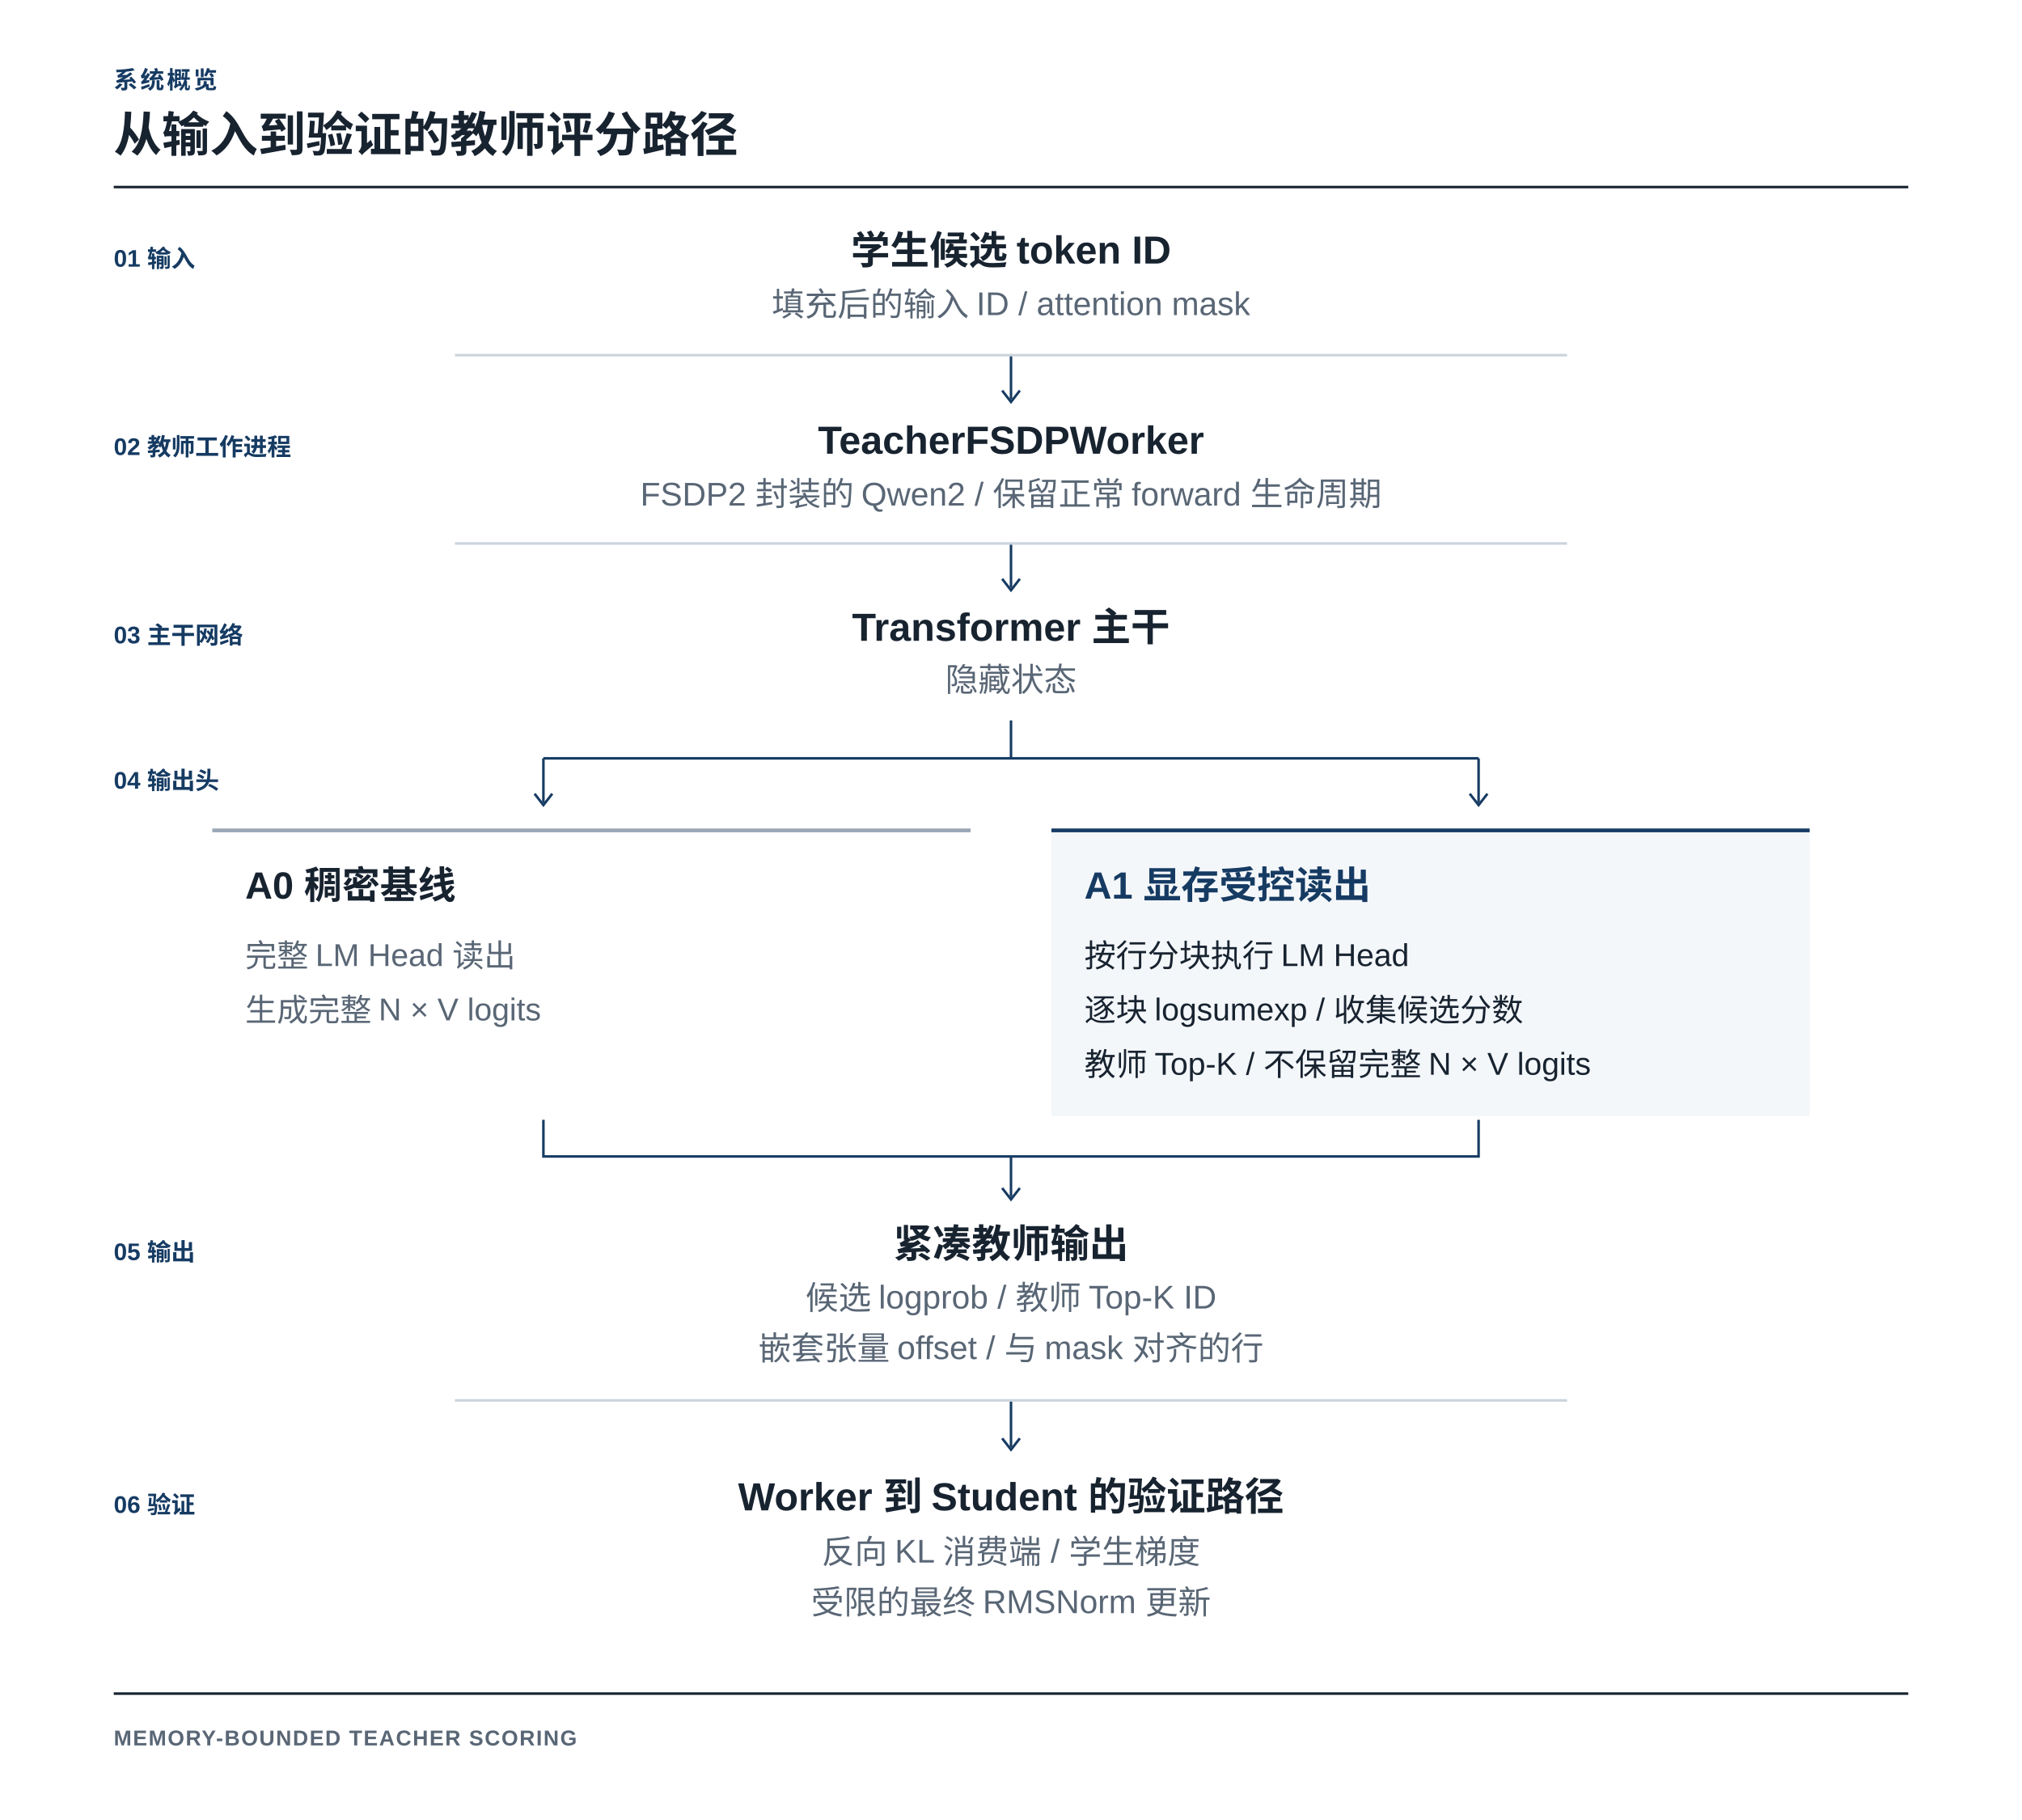
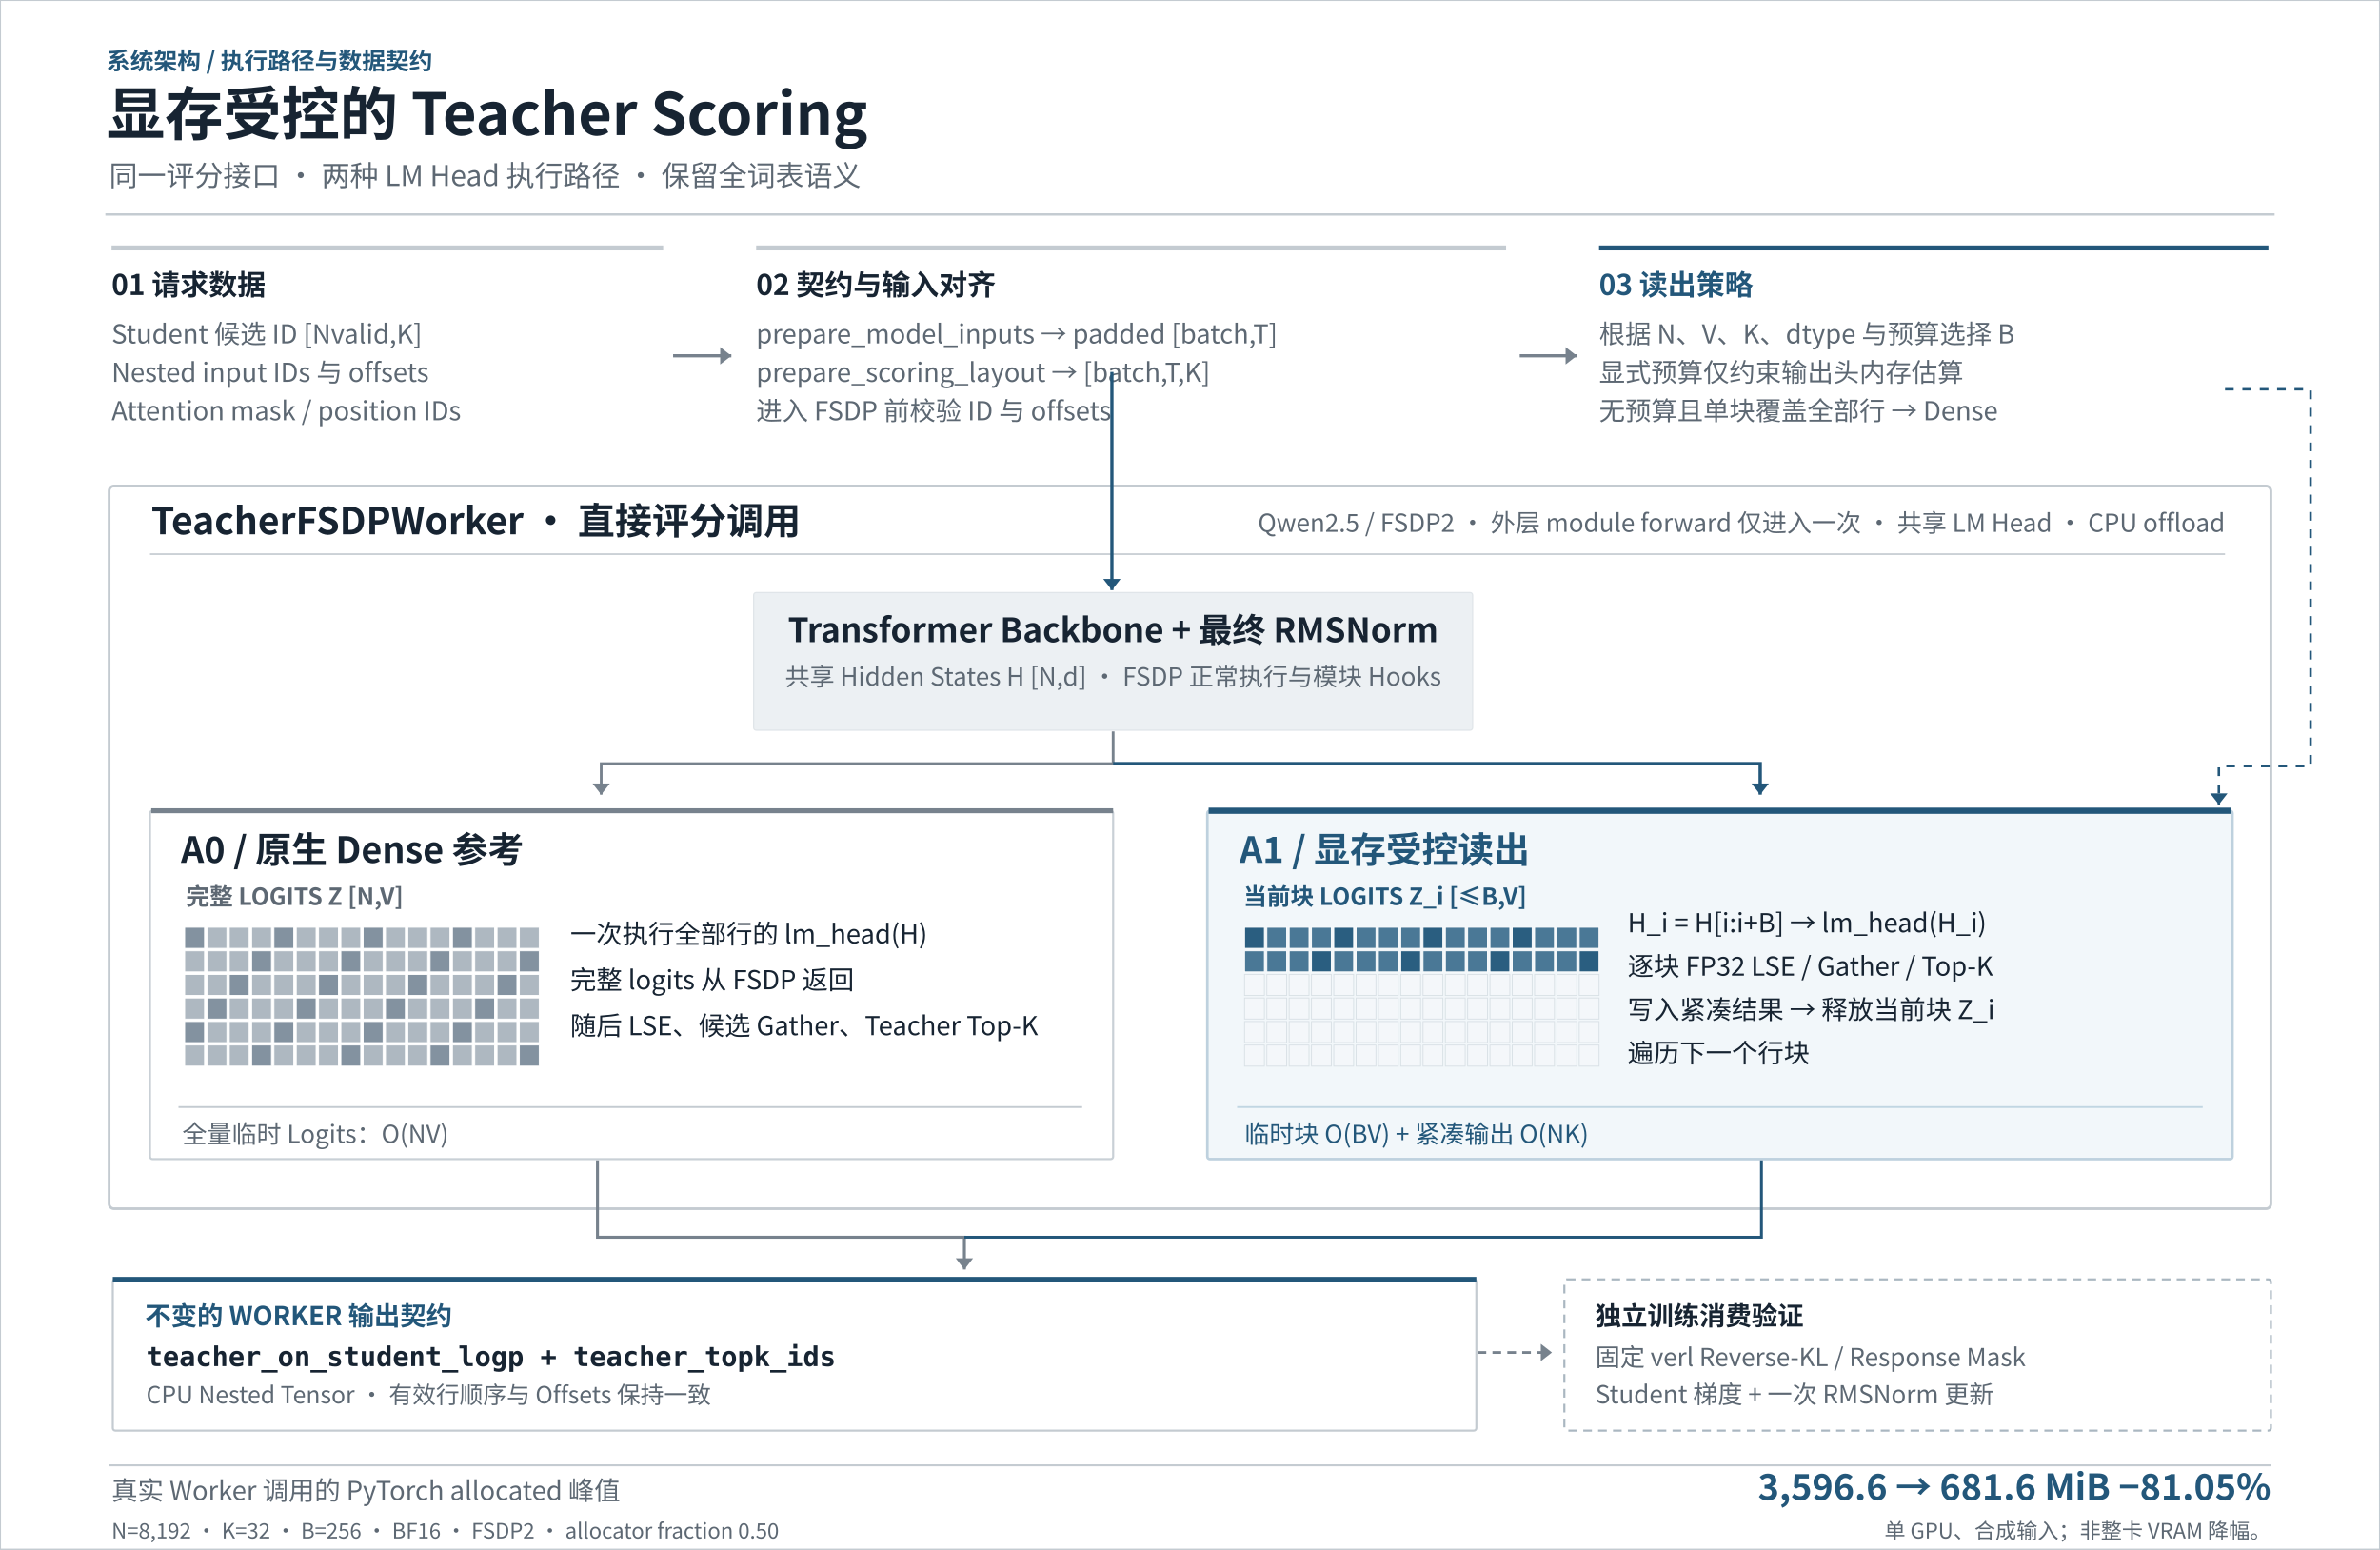
- <svg xmlns="http://www.w3.org/2000/svg" width="1600" height="1440" viewBox="0 0 1600 1440" role="img" aria-label="从输入到验证的教师评分路径">
-   <rect width="1600" height="1440" fill="#ffffff" />
-   <g font-family="Arial, Microsoft YaHei, Noto Sans CJK SC, sans-serif">
-     <text x="90" y="70" font-size="19" fill="#163b63" font-weight="700" text-anchor="start" letter-spacing="2">系统概览</text>
-     <text x="90" y="120" font-size="38" fill="#182330" font-weight="700" text-anchor="start" letter-spacing="0">从输入到验证的教师评分路径</text>
-     <line x1="90" y1="148" x2="1510" y2="148" stroke="#182330" stroke-width="2" />
-     <text x="90" y="211" font-size="19" fill="#163b63" font-weight="700" text-anchor="start" letter-spacing="0">01  输入</text>
-     <text x="800" y="209" font-size="31" fill="#182330" font-weight="700" text-anchor="middle" letter-spacing="0">学生候选 token ID</text>
-     <text x="800" y="250" font-size="26" fill="#596675" font-weight="400" text-anchor="middle" letter-spacing="0">填充后的输入 ID  /  attention mask</text>
-     <line x1="360" y1="281" x2="1240" y2="281" stroke="#cbd3dc" stroke-width="2" />
-     <line x1="800" y1="282" x2="800" y2="316" stroke="#163b63" stroke-width="2" />
-     <path d="M793 309 L800 318 L807 309" fill="none" stroke="#163b63" stroke-width="2" />
-     <text x="90" y="360" font-size="19" fill="#163b63" font-weight="700" text-anchor="start" letter-spacing="0">02  教师工作进程</text>
-     <text x="800" y="359" font-size="31" fill="#182330" font-weight="700" text-anchor="middle" letter-spacing="0">TeacherFSDPWorker</text>
-     <text x="800" y="400" font-size="26" fill="#596675" font-weight="400" text-anchor="middle" letter-spacing="0">FSDP2 封装的 Qwen2  /  保留正常 forward 生命周期</text>
-     <line x1="360" y1="430" x2="1240" y2="430" stroke="#cbd3dc" stroke-width="2" />
-     <line x1="800" y1="431" x2="800" y2="465" stroke="#163b63" stroke-width="2" />
-     <path d="M793 458 L800 467 L807 458" fill="none" stroke="#163b63" stroke-width="2" />
-     <text x="90" y="509" font-size="19" fill="#163b63" font-weight="700" text-anchor="start" letter-spacing="0">03  主干网络</text>
-     <text x="800" y="507" font-size="31" fill="#182330" font-weight="700" text-anchor="middle" letter-spacing="0">Transformer 主干</text>
-     <text x="800" y="547" font-size="26" fill="#596675" font-weight="400" text-anchor="middle" letter-spacing="0">隐藏状态</text>
-     <path d="M800 570 V600 M430 600 H1170 M430 600 V635 M1170 600 V635" fill="none" stroke="#163b63" stroke-width="2" />
-     <path d="M423 628 L430 637 L437 628 M1163 628 L1170 637 L1177 628" fill="none" stroke="#163b63" stroke-width="2" />
-     <text x="90" y="624" font-size="19" fill="#163b63" font-weight="700" text-anchor="start" letter-spacing="0">04  输出头</text>
-     <rect x="832" y="657" width="600" height="226" fill="#f4f7fa" />
-     <line x1="168" y1="657" x2="768" y2="657" stroke="#9aa7b5" stroke-width="3" />
-     <line x1="832" y1="657" x2="1432" y2="657" stroke="#163b63" stroke-width="3" />
-     <text x="194" y="711" font-size="30" fill="#182330" font-weight="700" text-anchor="start" letter-spacing="0">A0  稠密基线</text>
-     <text x="194" y="765" font-size="25" fill="#596675" font-weight="400" text-anchor="start" letter-spacing="0">完整 LM Head 读出</text>
-     <text x="194" y="808" font-size="25" fill="#596675" font-weight="400" text-anchor="start" letter-spacing="0">生成完整 N × V logits</text>
-     <text x="858" y="711" font-size="30" fill="#163b63" font-weight="700" text-anchor="start" letter-spacing="0">A1  显存受控读出</text>
-     <text x="858" y="765" font-size="25" fill="#182330" font-weight="400" text-anchor="start" letter-spacing="0">按行分块执行 LM Head</text>
-     <text x="858" y="808" font-size="25" fill="#182330" font-weight="400" text-anchor="start" letter-spacing="0">逐块 logsumexp  /  收集候选分数</text>
-     <text x="858" y="851" font-size="25" fill="#182330" font-weight="400" text-anchor="start" letter-spacing="0">教师 Top-K  /  不保留完整 N × V logits</text>
-     <path d="M430 886 V915 H800 M1170 886 V915 H800 M800 915 V947" fill="none" stroke="#163b63" stroke-width="2" />
-     <path d="M793 940 L800 949 L807 940" fill="none" stroke="#163b63" stroke-width="2" />
-     <text x="90" y="997" font-size="19" fill="#163b63" font-weight="700" text-anchor="start" letter-spacing="0">05  输出</text>
-     <text x="800" y="995" font-size="31" fill="#182330" font-weight="700" text-anchor="middle" letter-spacing="0">紧凑教师输出</text>
-     <text x="800" y="1036" font-size="26" fill="#596675" font-weight="400" text-anchor="middle" letter-spacing="0">候选 logprob  /  教师 Top-K ID</text>
-     <text x="800" y="1076" font-size="26" fill="#596675" font-weight="400" text-anchor="middle" letter-spacing="0">嵌套张量 offset  /  与 mask 对齐的行</text>
-     <line x1="360" y1="1108" x2="1240" y2="1108" stroke="#cbd3dc" stroke-width="2" />
-     <line x1="800" y1="1109" x2="800" y2="1145" stroke="#163b63" stroke-width="2" />
-     <path d="M793 1138 L800 1147 L807 1138" fill="none" stroke="#163b63" stroke-width="2" />
-     <text x="90" y="1197" font-size="19" fill="#163b63" font-weight="700" text-anchor="start" letter-spacing="0">06  验证</text>
-     <text x="800" y="1195" font-size="31" fill="#182330" font-weight="700" text-anchor="middle" letter-spacing="0">Worker 到 Student 的验证路径</text>
-     <text x="800" y="1237" font-size="26" fill="#596675" font-weight="400" text-anchor="middle" letter-spacing="0">反向 KL 消费端  /  学生梯度</text>
-     <text x="800" y="1277" font-size="26" fill="#596675" font-weight="400" text-anchor="middle" letter-spacing="0">受限的最终 RMSNorm 更新</text>
-     <line x1="90" y1="1340" x2="1510" y2="1340" stroke="#182330" stroke-width="2" />
-     <text x="90" y="1381" font-size="17" fill="#596675" font-weight="700" text-anchor="start" letter-spacing="1">MEMORY-BOUNDED TEACHER SCORING</text>
-   </g>
+ <svg xmlns="http://www.w3.org/2000/svg" width="1920" height="1250" viewBox="0 0 1920 1250" role="img" aria-label="显存受控的 Teacher Scoring">
+   <rect x="0" y="0" width="1920" height="1250" fill="#ffffff" stroke="#c4cbd1" stroke-width="1.6" rx="0" />
+   <text x="86" y="56" fill="#23577a" font-family="Noto Sans CJK SC, Noto Sans, Arial, sans-serif" font-size="19" font-weight="600" text-anchor="start">系统架构 / 执行路径与数据契约</text>
+   <text x="86" y="109" fill="#172432" font-family="Noto Sans CJK SC, Noto Sans, Arial, sans-serif" font-size="47" font-weight="600" text-anchor="start">显存受控的 Teacher Scoring</text>
+   <text x="88" y="150" fill="#5d6873" font-family="Noto Sans CJK SC, Noto Sans, Arial, sans-serif" font-size="23" font-weight="400" text-anchor="start">同一评分接口 · 两种 LM Head 执行路径 · 保留全词表语义</text>
+   <line x1="85" y1="173" x2="1835" y2="173" stroke="#c4cbd1" stroke-width="1.9" />
+   <line x1="90" y1="200" x2="535" y2="200" stroke="#c4cbd1" stroke-width="4" />
+   <text x="90" y="238" fill="#172432" font-family="Noto Sans CJK SC, Noto Sans, Arial, sans-serif" font-size="23" font-weight="600" text-anchor="start">01  请求数据</text>
+   <text x="90" y="277" fill="#5d6873" font-family="Noto Sans CJK SC, Noto Sans, Arial, sans-serif" font-size="21" font-weight="400" text-anchor="start">Student 候选 ID [Nvalid,K]</text>
+   <text x="90" y="308" fill="#5d6873" font-family="Noto Sans CJK SC, Noto Sans, Arial, sans-serif" font-size="21" font-weight="400" text-anchor="start">Nested input IDs 与 offsets</text>
+   <text x="90" y="339" fill="#5d6873" font-family="Noto Sans CJK SC, Noto Sans, Arial, sans-serif" font-size="21" font-weight="400" text-anchor="start">Attention mask / position IDs</text>
+   <line x1="610" y1="200" x2="1215" y2="200" stroke="#c4cbd1" stroke-width="4" />
+   <text x="610" y="238" fill="#172432" font-family="Noto Sans CJK SC, Noto Sans, Arial, sans-serif" font-size="23" font-weight="600" text-anchor="start">02  契约与输入对齐</text>
+   <text x="610" y="277" fill="#5d6873" font-family="Noto Sans CJK SC, Noto Sans, Arial, sans-serif" font-size="21" font-weight="400" text-anchor="start">prepare_model_inputs → padded [batch,T]</text>
+   <text x="610" y="308" fill="#5d6873" font-family="Noto Sans CJK SC, Noto Sans, Arial, sans-serif" font-size="21" font-weight="400" text-anchor="start">prepare_scoring_layout → [batch,T,K]</text>
+   <text x="610" y="339" fill="#5d6873" font-family="Noto Sans CJK SC, Noto Sans, Arial, sans-serif" font-size="21" font-weight="400" text-anchor="start">进入 FSDP 前校验 ID 与 offsets</text>
+   <line x1="1290" y1="200" x2="1830" y2="200" stroke="#23577a" stroke-width="4" />
+   <text x="1290" y="238" fill="#23577a" font-family="Noto Sans CJK SC, Noto Sans, Arial, sans-serif" font-size="23" font-weight="600" text-anchor="start">03  读出策略</text>
+   <text x="1290" y="277" fill="#5d6873" font-family="Noto Sans CJK SC, Noto Sans, Arial, sans-serif" font-size="21" font-weight="400" text-anchor="start">根据 N、V、K、dtype 与预算选择 B</text>
+   <text x="1290" y="308" fill="#5d6873" font-family="Noto Sans CJK SC, Noto Sans, Arial, sans-serif" font-size="21" font-weight="400" text-anchor="start">显式预算仅约束输出头内存估算</text>
+   <text x="1290" y="339" fill="#5d6873" font-family="Noto Sans CJK SC, Noto Sans, Arial, sans-serif" font-size="21" font-weight="400" text-anchor="start">无预算且单块覆盖全部行 → Dense</text>
+   <polyline points="543,287 590,287" fill="none" stroke="#77828d" stroke-width="2.6" />
+   <polygon points="590,287 581,280 581,294" fill="#77828d" />
+   <polyline points="1226,287 1272,287" fill="none" stroke="#77828d" stroke-width="2.6" />
+   <polygon points="1272,287 1263,280 1263,294" fill="#77828d" />
+   <rect x="88" y="392" width="1744" height="583" fill="#ffffff" stroke="#c4cbd1" stroke-width="2.2" rx="4" />
+   <text x="122" y="431" fill="#172432" font-family="Noto Sans CJK SC, Noto Sans, Arial, sans-serif" font-size="30" font-weight="600" text-anchor="start">TeacherFSDPWorker · 直接评分调用</text>
+   <text x="1795" y="429" fill="#5d6873" font-family="Noto Sans CJK SC, Noto Sans, Arial, sans-serif" font-size="20" font-weight="400" text-anchor="end">Qwen2.5 / FSDP2 · 外层 module forward 仅进入一次 · 共享 LM Head · CPU offload</text>
+   <line x1="121" y1="447" x2="1795" y2="447" stroke="#c4cbd1" stroke-width="1.3" />
+   <polyline points="897,300 897,476" fill="none" stroke="#23577a" stroke-width="2.6" />
+   <polygon points="897,476 890,467 904,467" fill="#23577a" />
+   <rect x="608" y="478" width="580" height="111" fill="#ecf0f3" stroke="#e0e5e9" stroke-width="1" rx="2" />
+   <text x="898" y="518" fill="#172432" font-family="Noto Sans CJK SC, Noto Sans, Arial, sans-serif" font-size="27" font-weight="600" text-anchor="middle">Transformer Backbone + 最终 RMSNorm</text>
+   <text x="898" y="553" fill="#5d6873" font-family="Noto Sans CJK SC, Noto Sans, Arial, sans-serif" font-size="20" font-weight="400" text-anchor="middle">共享 Hidden States H [N,d] · FSDP 正常执行与模块 Hooks</text>
+   <polyline points="898,590 898,616 485,616 485,641" fill="none" stroke="#77828d" stroke-width="2.2" />
+   <polygon points="485,641 478,632 492,632" fill="#77828d" />
+   <polyline points="898,616 1420,616 1420,641" fill="none" stroke="#23577a" stroke-width="2.7" />
+   <polygon points="1420,641 1413,632 1427,632" fill="#23577a" />
+   <polyline points="1795,314 1864,314 1864,618 1790,618 1790,649" fill="none" stroke="#23577a" stroke-width="2" stroke-dasharray="7 7" />
+   <polygon points="1790,649 1783,640 1797,640" fill="#23577a" />
+   <rect x="121" y="654" width="777" height="281" fill="#ffffff" stroke="#c9d0d6" stroke-width="1.7" rx="2" />
+   <rect x="974" y="654" width="827" height="281" fill="#f2f7fa" stroke="#bed1de" stroke-width="2.1" rx="2" />
+   <line x1="122" y1="654" x2="898" y2="654" stroke="#77828d" stroke-width="4" />
+   <line x1="975" y1="654" x2="1800" y2="654" stroke="#23577a" stroke-width="5" />
+   <text x="146" y="696" fill="#172432" font-family="Noto Sans CJK SC, Noto Sans, Arial, sans-serif" font-size="29" font-weight="600" text-anchor="start">A0 / 原生 Dense 参考</text>
+   <text x="1000" y="696" fill="#23577a" font-family="Noto Sans CJK SC, Noto Sans, Arial, sans-serif" font-size="29" font-weight="600" text-anchor="start">A1 / 显存受控读出</text>
+   <text x="150" y="730" fill="#5d6873" font-family="Noto Sans CJK SC, Noto Sans, Arial, sans-serif" font-size="19" font-weight="600" text-anchor="start">完整 LOGITS Z [N,V]</text>
+   <text x="1003" y="730" fill="#23577a" font-family="Noto Sans CJK SC, Noto Sans, Arial, sans-serif" font-size="19" font-weight="600" text-anchor="start">当前块 LOGITS Z_i [≤B,V]</text>
+   <rect x="149" y="748" width="16" height="17" fill="#8392a0" stroke="#ffffff" stroke-width="0.7" rx="0" />
+   <rect x="167" y="748" width="16" height="17" fill="#aeb8c1" stroke="#ffffff" stroke-width="0.7" rx="0" />
+   <rect x="185" y="748" width="16" height="17" fill="#aeb8c1" stroke="#ffffff" stroke-width="0.7" rx="0" />
+   <rect x="203" y="748" width="16" height="17" fill="#aeb8c1" stroke="#ffffff" stroke-width="0.7" rx="0" />
+   <rect x="221" y="748" width="16" height="17" fill="#8392a0" stroke="#ffffff" stroke-width="0.7" rx="0" />
+   <rect x="239" y="748" width="16" height="17" fill="#aeb8c1" stroke="#ffffff" stroke-width="0.7" rx="0" />
+   <rect x="257" y="748" width="16" height="17" fill="#aeb8c1" stroke="#ffffff" stroke-width="0.7" rx="0" />
+   <rect x="275" y="748" width="16" height="17" fill="#aeb8c1" stroke="#ffffff" stroke-width="0.7" rx="0" />
+   <rect x="293" y="748" width="16" height="17" fill="#8392a0" stroke="#ffffff" stroke-width="0.7" rx="0" />
+   <rect x="311" y="748" width="16" height="17" fill="#aeb8c1" stroke="#ffffff" stroke-width="0.7" rx="0" />
+   <rect x="329" y="748" width="16" height="17" fill="#aeb8c1" stroke="#ffffff" stroke-width="0.7" rx="0" />
+   <rect x="347" y="748" width="16" height="17" fill="#aeb8c1" stroke="#ffffff" stroke-width="0.7" rx="0" />
+   <rect x="365" y="748" width="16" height="17" fill="#8392a0" stroke="#ffffff" stroke-width="0.7" rx="0" />
+   <rect x="383" y="748" width="16" height="17" fill="#aeb8c1" stroke="#ffffff" stroke-width="0.7" rx="0" />
+   <rect x="401" y="748" width="16" height="17" fill="#aeb8c1" stroke="#ffffff" stroke-width="0.7" rx="0" />
+   <rect x="419" y="748" width="16" height="17" fill="#aeb8c1" stroke="#ffffff" stroke-width="0.7" rx="0" />
+   <rect x="149" y="767" width="16" height="17" fill="#aeb8c1" stroke="#ffffff" stroke-width="0.7" rx="0" />
+   <rect x="167" y="767" width="16" height="17" fill="#aeb8c1" stroke="#ffffff" stroke-width="0.7" rx="0" />
+   <rect x="185" y="767" width="16" height="17" fill="#aeb8c1" stroke="#ffffff" stroke-width="0.7" rx="0" />
+   <rect x="203" y="767" width="16" height="17" fill="#8392a0" stroke="#ffffff" stroke-width="0.7" rx="0" />
+   <rect x="221" y="767" width="16" height="17" fill="#aeb8c1" stroke="#ffffff" stroke-width="0.7" rx="0" />
+   <rect x="239" y="767" width="16" height="17" fill="#aeb8c1" stroke="#ffffff" stroke-width="0.7" rx="0" />
+   <rect x="257" y="767" width="16" height="17" fill="#aeb8c1" stroke="#ffffff" stroke-width="0.7" rx="0" />
+   <rect x="275" y="767" width="16" height="17" fill="#8392a0" stroke="#ffffff" stroke-width="0.7" rx="0" />
+   <rect x="293" y="767" width="16" height="17" fill="#aeb8c1" stroke="#ffffff" stroke-width="0.7" rx="0" />
+   <rect x="311" y="767" width="16" height="17" fill="#aeb8c1" stroke="#ffffff" stroke-width="0.7" rx="0" />
+   <rect x="329" y="767" width="16" height="17" fill="#aeb8c1" stroke="#ffffff" stroke-width="0.7" rx="0" />
+   <rect x="347" y="767" width="16" height="17" fill="#8392a0" stroke="#ffffff" stroke-width="0.7" rx="0" />
+   <rect x="365" y="767" width="16" height="17" fill="#aeb8c1" stroke="#ffffff" stroke-width="0.7" rx="0" />
+   <rect x="383" y="767" width="16" height="17" fill="#aeb8c1" stroke="#ffffff" stroke-width="0.7" rx="0" />
+   <rect x="401" y="767" width="16" height="17" fill="#aeb8c1" stroke="#ffffff" stroke-width="0.7" rx="0" />
+   <rect x="419" y="767" width="16" height="17" fill="#8392a0" stroke="#ffffff" stroke-width="0.7" rx="0" />
+   <rect x="149" y="786" width="16" height="17" fill="#aeb8c1" stroke="#ffffff" stroke-width="0.7" rx="0" />
+   <rect x="167" y="786" width="16" height="17" fill="#aeb8c1" stroke="#ffffff" stroke-width="0.7" rx="0" />
+   <rect x="185" y="786" width="16" height="17" fill="#8392a0" stroke="#ffffff" stroke-width="0.7" rx="0" />
+   <rect x="203" y="786" width="16" height="17" fill="#aeb8c1" stroke="#ffffff" stroke-width="0.7" rx="0" />
+   <rect x="221" y="786" width="16" height="17" fill="#aeb8c1" stroke="#ffffff" stroke-width="0.7" rx="0" />
+   <rect x="239" y="786" width="16" height="17" fill="#aeb8c1" stroke="#ffffff" stroke-width="0.7" rx="0" />
+   <rect x="257" y="786" width="16" height="17" fill="#8392a0" stroke="#ffffff" stroke-width="0.7" rx="0" />
+   <rect x="275" y="786" width="16" height="17" fill="#aeb8c1" stroke="#ffffff" stroke-width="0.7" rx="0" />
+   <rect x="293" y="786" width="16" height="17" fill="#aeb8c1" stroke="#ffffff" stroke-width="0.7" rx="0" />
+   <rect x="311" y="786" width="16" height="17" fill="#aeb8c1" stroke="#ffffff" stroke-width="0.7" rx="0" />
+   <rect x="329" y="786" width="16" height="17" fill="#8392a0" stroke="#ffffff" stroke-width="0.7" rx="0" />
+   <rect x="347" y="786" width="16" height="17" fill="#aeb8c1" stroke="#ffffff" stroke-width="0.7" rx="0" />
+   <rect x="365" y="786" width="16" height="17" fill="#aeb8c1" stroke="#ffffff" stroke-width="0.7" rx="0" />
+   <rect x="383" y="786" width="16" height="17" fill="#aeb8c1" stroke="#ffffff" stroke-width="0.7" rx="0" />
+   <rect x="401" y="786" width="16" height="17" fill="#8392a0" stroke="#ffffff" stroke-width="0.7" rx="0" />
+   <rect x="419" y="786" width="16" height="17" fill="#aeb8c1" stroke="#ffffff" stroke-width="0.7" rx="0" />
+   <rect x="149" y="805" width="16" height="17" fill="#aeb8c1" stroke="#ffffff" stroke-width="0.7" rx="0" />
+   <rect x="167" y="805" width="16" height="17" fill="#8392a0" stroke="#ffffff" stroke-width="0.7" rx="0" />
+   <rect x="185" y="805" width="16" height="17" fill="#aeb8c1" stroke="#ffffff" stroke-width="0.7" rx="0" />
+   <rect x="203" y="805" width="16" height="17" fill="#aeb8c1" stroke="#ffffff" stroke-width="0.7" rx="0" />
+   <rect x="221" y="805" width="16" height="17" fill="#aeb8c1" stroke="#ffffff" stroke-width="0.7" rx="0" />
+   <rect x="239" y="805" width="16" height="17" fill="#8392a0" stroke="#ffffff" stroke-width="0.7" rx="0" />
+   <rect x="257" y="805" width="16" height="17" fill="#aeb8c1" stroke="#ffffff" stroke-width="0.7" rx="0" />
+   <rect x="275" y="805" width="16" height="17" fill="#aeb8c1" stroke="#ffffff" stroke-width="0.7" rx="0" />
+   <rect x="293" y="805" width="16" height="17" fill="#aeb8c1" stroke="#ffffff" stroke-width="0.7" rx="0" />
+   <rect x="311" y="805" width="16" height="17" fill="#8392a0" stroke="#ffffff" stroke-width="0.7" rx="0" />
+   <rect x="329" y="805" width="16" height="17" fill="#aeb8c1" stroke="#ffffff" stroke-width="0.7" rx="0" />
+   <rect x="347" y="805" width="16" height="17" fill="#aeb8c1" stroke="#ffffff" stroke-width="0.7" rx="0" />
+   <rect x="365" y="805" width="16" height="17" fill="#aeb8c1" stroke="#ffffff" stroke-width="0.7" rx="0" />
+   <rect x="383" y="805" width="16" height="17" fill="#8392a0" stroke="#ffffff" stroke-width="0.7" rx="0" />
+   <rect x="401" y="805" width="16" height="17" fill="#aeb8c1" stroke="#ffffff" stroke-width="0.7" rx="0" />
+   <rect x="419" y="805" width="16" height="17" fill="#aeb8c1" stroke="#ffffff" stroke-width="0.7" rx="0" />
+   <rect x="149" y="824" width="16" height="17" fill="#8392a0" stroke="#ffffff" stroke-width="0.7" rx="0" />
+   <rect x="167" y="824" width="16" height="17" fill="#aeb8c1" stroke="#ffffff" stroke-width="0.7" rx="0" />
+   <rect x="185" y="824" width="16" height="17" fill="#aeb8c1" stroke="#ffffff" stroke-width="0.7" rx="0" />
+   <rect x="203" y="824" width="16" height="17" fill="#aeb8c1" stroke="#ffffff" stroke-width="0.7" rx="0" />
+   <rect x="221" y="824" width="16" height="17" fill="#8392a0" stroke="#ffffff" stroke-width="0.7" rx="0" />
+   <rect x="239" y="824" width="16" height="17" fill="#aeb8c1" stroke="#ffffff" stroke-width="0.7" rx="0" />
+   <rect x="257" y="824" width="16" height="17" fill="#aeb8c1" stroke="#ffffff" stroke-width="0.7" rx="0" />
+   <rect x="275" y="824" width="16" height="17" fill="#aeb8c1" stroke="#ffffff" stroke-width="0.7" rx="0" />
+   <rect x="293" y="824" width="16" height="17" fill="#8392a0" stroke="#ffffff" stroke-width="0.7" rx="0" />
+   <rect x="311" y="824" width="16" height="17" fill="#aeb8c1" stroke="#ffffff" stroke-width="0.7" rx="0" />
+   <rect x="329" y="824" width="16" height="17" fill="#aeb8c1" stroke="#ffffff" stroke-width="0.7" rx="0" />
+   <rect x="347" y="824" width="16" height="17" fill="#aeb8c1" stroke="#ffffff" stroke-width="0.7" rx="0" />
+   <rect x="365" y="824" width="16" height="17" fill="#8392a0" stroke="#ffffff" stroke-width="0.7" rx="0" />
+   <rect x="383" y="824" width="16" height="17" fill="#aeb8c1" stroke="#ffffff" stroke-width="0.7" rx="0" />
+   <rect x="401" y="824" width="16" height="17" fill="#aeb8c1" stroke="#ffffff" stroke-width="0.7" rx="0" />
+   <rect x="419" y="824" width="16" height="17" fill="#aeb8c1" stroke="#ffffff" stroke-width="0.7" rx="0" />
+   <rect x="149" y="843" width="16" height="17" fill="#aeb8c1" stroke="#ffffff" stroke-width="0.7" rx="0" />
+   <rect x="167" y="843" width="16" height="17" fill="#aeb8c1" stroke="#ffffff" stroke-width="0.7" rx="0" />
+   <rect x="185" y="843" width="16" height="17" fill="#aeb8c1" stroke="#ffffff" stroke-width="0.7" rx="0" />
+   <rect x="203" y="843" width="16" height="17" fill="#8392a0" stroke="#ffffff" stroke-width="0.7" rx="0" />
+   <rect x="221" y="843" width="16" height="17" fill="#aeb8c1" stroke="#ffffff" stroke-width="0.7" rx="0" />
+   <rect x="239" y="843" width="16" height="17" fill="#aeb8c1" stroke="#ffffff" stroke-width="0.7" rx="0" />
+   <rect x="257" y="843" width="16" height="17" fill="#aeb8c1" stroke="#ffffff" stroke-width="0.7" rx="0" />
+   <rect x="275" y="843" width="16" height="17" fill="#8392a0" stroke="#ffffff" stroke-width="0.7" rx="0" />
+   <rect x="293" y="843" width="16" height="17" fill="#aeb8c1" stroke="#ffffff" stroke-width="0.7" rx="0" />
+   <rect x="311" y="843" width="16" height="17" fill="#aeb8c1" stroke="#ffffff" stroke-width="0.7" rx="0" />
+   <rect x="329" y="843" width="16" height="17" fill="#aeb8c1" stroke="#ffffff" stroke-width="0.7" rx="0" />
+   <rect x="347" y="843" width="16" height="17" fill="#8392a0" stroke="#ffffff" stroke-width="0.7" rx="0" />
+   <rect x="365" y="843" width="16" height="17" fill="#aeb8c1" stroke="#ffffff" stroke-width="0.7" rx="0" />
+   <rect x="383" y="843" width="16" height="17" fill="#aeb8c1" stroke="#ffffff" stroke-width="0.7" rx="0" />
+   <rect x="401" y="843" width="16" height="17" fill="#aeb8c1" stroke="#ffffff" stroke-width="0.7" rx="0" />
+   <rect x="419" y="843" width="16" height="17" fill="#8392a0" stroke="#ffffff" stroke-width="0.7" rx="0" />
+   <rect x="1004" y="748" width="16" height="17" fill="#2a5e80" stroke="#ffffff" stroke-width="0.7" rx="0" />
+   <rect x="1022" y="748" width="16" height="17" fill="#4a7896" stroke="#ffffff" stroke-width="0.7" rx="0" />
+   <rect x="1040" y="748" width="16" height="17" fill="#4a7896" stroke="#ffffff" stroke-width="0.7" rx="0" />
+   <rect x="1058" y="748" width="16" height="17" fill="#4a7896" stroke="#ffffff" stroke-width="0.7" rx="0" />
+   <rect x="1076" y="748" width="16" height="17" fill="#2a5e80" stroke="#ffffff" stroke-width="0.7" rx="0" />
+   <rect x="1094" y="748" width="16" height="17" fill="#4a7896" stroke="#ffffff" stroke-width="0.7" rx="0" />
+   <rect x="1112" y="748" width="16" height="17" fill="#4a7896" stroke="#ffffff" stroke-width="0.7" rx="0" />
+   <rect x="1130" y="748" width="16" height="17" fill="#4a7896" stroke="#ffffff" stroke-width="0.7" rx="0" />
+   <rect x="1148" y="748" width="16" height="17" fill="#2a5e80" stroke="#ffffff" stroke-width="0.7" rx="0" />
+   <rect x="1166" y="748" width="16" height="17" fill="#4a7896" stroke="#ffffff" stroke-width="0.7" rx="0" />
+   <rect x="1184" y="748" width="16" height="17" fill="#4a7896" stroke="#ffffff" stroke-width="0.7" rx="0" />
+   <rect x="1202" y="748" width="16" height="17" fill="#4a7896" stroke="#ffffff" stroke-width="0.7" rx="0" />
+   <rect x="1220" y="748" width="16" height="17" fill="#2a5e80" stroke="#ffffff" stroke-width="0.7" rx="0" />
+   <rect x="1238" y="748" width="16" height="17" fill="#4a7896" stroke="#ffffff" stroke-width="0.7" rx="0" />
+   <rect x="1256" y="748" width="16" height="17" fill="#4a7896" stroke="#ffffff" stroke-width="0.7" rx="0" />
+   <rect x="1274" y="748" width="16" height="17" fill="#4a7896" stroke="#ffffff" stroke-width="0.7" rx="0" />
+   <rect x="1004" y="767" width="16" height="17" fill="#4a7896" stroke="#ffffff" stroke-width="0.7" rx="0" />
+   <rect x="1022" y="767" width="16" height="17" fill="#4a7896" stroke="#ffffff" stroke-width="0.7" rx="0" />
+   <rect x="1040" y="767" width="16" height="17" fill="#4a7896" stroke="#ffffff" stroke-width="0.7" rx="0" />
+   <rect x="1058" y="767" width="16" height="17" fill="#2a5e80" stroke="#ffffff" stroke-width="0.7" rx="0" />
+   <rect x="1076" y="767" width="16" height="17" fill="#4a7896" stroke="#ffffff" stroke-width="0.7" rx="0" />
+   <rect x="1094" y="767" width="16" height="17" fill="#4a7896" stroke="#ffffff" stroke-width="0.7" rx="0" />
+   <rect x="1112" y="767" width="16" height="17" fill="#4a7896" stroke="#ffffff" stroke-width="0.7" rx="0" />
+   <rect x="1130" y="767" width="16" height="17" fill="#2a5e80" stroke="#ffffff" stroke-width="0.7" rx="0" />
+   <rect x="1148" y="767" width="16" height="17" fill="#4a7896" stroke="#ffffff" stroke-width="0.7" rx="0" />
+   <rect x="1166" y="767" width="16" height="17" fill="#4a7896" stroke="#ffffff" stroke-width="0.7" rx="0" />
+   <rect x="1184" y="767" width="16" height="17" fill="#4a7896" stroke="#ffffff" stroke-width="0.7" rx="0" />
+   <rect x="1202" y="767" width="16" height="17" fill="#2a5e80" stroke="#ffffff" stroke-width="0.7" rx="0" />
+   <rect x="1220" y="767" width="16" height="17" fill="#4a7896" stroke="#ffffff" stroke-width="0.7" rx="0" />
+   <rect x="1238" y="767" width="16" height="17" fill="#4a7896" stroke="#ffffff" stroke-width="0.7" rx="0" />
+   <rect x="1256" y="767" width="16" height="17" fill="#4a7896" stroke="#ffffff" stroke-width="0.7" rx="0" />
+   <rect x="1274" y="767" width="16" height="17" fill="#2a5e80" stroke="#ffffff" stroke-width="0.7" rx="0" />
+   <rect x="1004" y="786" width="16" height="17" fill="#f4f7fa" stroke="#d8e0e5" stroke-width="0.7" rx="0" />
+   <rect x="1022" y="786" width="16" height="17" fill="#f4f7fa" stroke="#d8e0e5" stroke-width="0.7" rx="0" />
+   <rect x="1040" y="786" width="16" height="17" fill="#f4f7fa" stroke="#d8e0e5" stroke-width="0.7" rx="0" />
+   <rect x="1058" y="786" width="16" height="17" fill="#f4f7fa" stroke="#d8e0e5" stroke-width="0.7" rx="0" />
+   <rect x="1076" y="786" width="16" height="17" fill="#f4f7fa" stroke="#d8e0e5" stroke-width="0.7" rx="0" />
+   <rect x="1094" y="786" width="16" height="17" fill="#f4f7fa" stroke="#d8e0e5" stroke-width="0.7" rx="0" />
+   <rect x="1112" y="786" width="16" height="17" fill="#f4f7fa" stroke="#d8e0e5" stroke-width="0.7" rx="0" />
+   <rect x="1130" y="786" width="16" height="17" fill="#f4f7fa" stroke="#d8e0e5" stroke-width="0.7" rx="0" />
+   <rect x="1148" y="786" width="16" height="17" fill="#f4f7fa" stroke="#d8e0e5" stroke-width="0.7" rx="0" />
+   <rect x="1166" y="786" width="16" height="17" fill="#f4f7fa" stroke="#d8e0e5" stroke-width="0.7" rx="0" />
+   <rect x="1184" y="786" width="16" height="17" fill="#f4f7fa" stroke="#d8e0e5" stroke-width="0.7" rx="0" />
+   <rect x="1202" y="786" width="16" height="17" fill="#f4f7fa" stroke="#d8e0e5" stroke-width="0.7" rx="0" />
+   <rect x="1220" y="786" width="16" height="17" fill="#f4f7fa" stroke="#d8e0e5" stroke-width="0.7" rx="0" />
+   <rect x="1238" y="786" width="16" height="17" fill="#f4f7fa" stroke="#d8e0e5" stroke-width="0.7" rx="0" />
+   <rect x="1256" y="786" width="16" height="17" fill="#f4f7fa" stroke="#d8e0e5" stroke-width="0.7" rx="0" />
+   <rect x="1274" y="786" width="16" height="17" fill="#f4f7fa" stroke="#d8e0e5" stroke-width="0.7" rx="0" />
+   <rect x="1004" y="805" width="16" height="17" fill="#f4f7fa" stroke="#d8e0e5" stroke-width="0.7" rx="0" />
+   <rect x="1022" y="805" width="16" height="17" fill="#f4f7fa" stroke="#d8e0e5" stroke-width="0.7" rx="0" />
+   <rect x="1040" y="805" width="16" height="17" fill="#f4f7fa" stroke="#d8e0e5" stroke-width="0.7" rx="0" />
+   <rect x="1058" y="805" width="16" height="17" fill="#f4f7fa" stroke="#d8e0e5" stroke-width="0.7" rx="0" />
+   <rect x="1076" y="805" width="16" height="17" fill="#f4f7fa" stroke="#d8e0e5" stroke-width="0.7" rx="0" />
+   <rect x="1094" y="805" width="16" height="17" fill="#f4f7fa" stroke="#d8e0e5" stroke-width="0.7" rx="0" />
+   <rect x="1112" y="805" width="16" height="17" fill="#f4f7fa" stroke="#d8e0e5" stroke-width="0.7" rx="0" />
+   <rect x="1130" y="805" width="16" height="17" fill="#f4f7fa" stroke="#d8e0e5" stroke-width="0.7" rx="0" />
+   <rect x="1148" y="805" width="16" height="17" fill="#f4f7fa" stroke="#d8e0e5" stroke-width="0.7" rx="0" />
+   <rect x="1166" y="805" width="16" height="17" fill="#f4f7fa" stroke="#d8e0e5" stroke-width="0.7" rx="0" />
+   <rect x="1184" y="805" width="16" height="17" fill="#f4f7fa" stroke="#d8e0e5" stroke-width="0.7" rx="0" />
+   <rect x="1202" y="805" width="16" height="17" fill="#f4f7fa" stroke="#d8e0e5" stroke-width="0.7" rx="0" />
+   <rect x="1220" y="805" width="16" height="17" fill="#f4f7fa" stroke="#d8e0e5" stroke-width="0.7" rx="0" />
+   <rect x="1238" y="805" width="16" height="17" fill="#f4f7fa" stroke="#d8e0e5" stroke-width="0.7" rx="0" />
+   <rect x="1256" y="805" width="16" height="17" fill="#f4f7fa" stroke="#d8e0e5" stroke-width="0.7" rx="0" />
+   <rect x="1274" y="805" width="16" height="17" fill="#f4f7fa" stroke="#d8e0e5" stroke-width="0.7" rx="0" />
+   <rect x="1004" y="824" width="16" height="17" fill="#f4f7fa" stroke="#d8e0e5" stroke-width="0.7" rx="0" />
+   <rect x="1022" y="824" width="16" height="17" fill="#f4f7fa" stroke="#d8e0e5" stroke-width="0.7" rx="0" />
+   <rect x="1040" y="824" width="16" height="17" fill="#f4f7fa" stroke="#d8e0e5" stroke-width="0.7" rx="0" />
+   <rect x="1058" y="824" width="16" height="17" fill="#f4f7fa" stroke="#d8e0e5" stroke-width="0.7" rx="0" />
+   <rect x="1076" y="824" width="16" height="17" fill="#f4f7fa" stroke="#d8e0e5" stroke-width="0.7" rx="0" />
+   <rect x="1094" y="824" width="16" height="17" fill="#f4f7fa" stroke="#d8e0e5" stroke-width="0.7" rx="0" />
+   <rect x="1112" y="824" width="16" height="17" fill="#f4f7fa" stroke="#d8e0e5" stroke-width="0.7" rx="0" />
+   <rect x="1130" y="824" width="16" height="17" fill="#f4f7fa" stroke="#d8e0e5" stroke-width="0.7" rx="0" />
+   <rect x="1148" y="824" width="16" height="17" fill="#f4f7fa" stroke="#d8e0e5" stroke-width="0.7" rx="0" />
+   <rect x="1166" y="824" width="16" height="17" fill="#f4f7fa" stroke="#d8e0e5" stroke-width="0.7" rx="0" />
+   <rect x="1184" y="824" width="16" height="17" fill="#f4f7fa" stroke="#d8e0e5" stroke-width="0.7" rx="0" />
+   <rect x="1202" y="824" width="16" height="17" fill="#f4f7fa" stroke="#d8e0e5" stroke-width="0.7" rx="0" />
+   <rect x="1220" y="824" width="16" height="17" fill="#f4f7fa" stroke="#d8e0e5" stroke-width="0.7" rx="0" />
+   <rect x="1238" y="824" width="16" height="17" fill="#f4f7fa" stroke="#d8e0e5" stroke-width="0.7" rx="0" />
+   <rect x="1256" y="824" width="16" height="17" fill="#f4f7fa" stroke="#d8e0e5" stroke-width="0.7" rx="0" />
+   <rect x="1274" y="824" width="16" height="17" fill="#f4f7fa" stroke="#d8e0e5" stroke-width="0.7" rx="0" />
+   <rect x="1004" y="843" width="16" height="17" fill="#f4f7fa" stroke="#d8e0e5" stroke-width="0.7" rx="0" />
+   <rect x="1022" y="843" width="16" height="17" fill="#f4f7fa" stroke="#d8e0e5" stroke-width="0.7" rx="0" />
+   <rect x="1040" y="843" width="16" height="17" fill="#f4f7fa" stroke="#d8e0e5" stroke-width="0.7" rx="0" />
+   <rect x="1058" y="843" width="16" height="17" fill="#f4f7fa" stroke="#d8e0e5" stroke-width="0.7" rx="0" />
+   <rect x="1076" y="843" width="16" height="17" fill="#f4f7fa" stroke="#d8e0e5" stroke-width="0.7" rx="0" />
+   <rect x="1094" y="843" width="16" height="17" fill="#f4f7fa" stroke="#d8e0e5" stroke-width="0.7" rx="0" />
+   <rect x="1112" y="843" width="16" height="17" fill="#f4f7fa" stroke="#d8e0e5" stroke-width="0.7" rx="0" />
+   <rect x="1130" y="843" width="16" height="17" fill="#f4f7fa" stroke="#d8e0e5" stroke-width="0.7" rx="0" />
+   <rect x="1148" y="843" width="16" height="17" fill="#f4f7fa" stroke="#d8e0e5" stroke-width="0.7" rx="0" />
+   <rect x="1166" y="843" width="16" height="17" fill="#f4f7fa" stroke="#d8e0e5" stroke-width="0.7" rx="0" />
+   <rect x="1184" y="843" width="16" height="17" fill="#f4f7fa" stroke="#d8e0e5" stroke-width="0.7" rx="0" />
+   <rect x="1202" y="843" width="16" height="17" fill="#f4f7fa" stroke="#d8e0e5" stroke-width="0.7" rx="0" />
+   <rect x="1220" y="843" width="16" height="17" fill="#f4f7fa" stroke="#d8e0e5" stroke-width="0.7" rx="0" />
+   <rect x="1238" y="843" width="16" height="17" fill="#f4f7fa" stroke="#d8e0e5" stroke-width="0.7" rx="0" />
+   <rect x="1256" y="843" width="16" height="17" fill="#f4f7fa" stroke="#d8e0e5" stroke-width="0.7" rx="0" />
+   <rect x="1274" y="843" width="16" height="17" fill="#f4f7fa" stroke="#d8e0e5" stroke-width="0.7" rx="0" />
+   <text x="460" y="761" fill="#172432" font-family="Noto Sans CJK SC, Noto Sans, Arial, sans-serif" font-size="21" font-weight="400" text-anchor="start">一次执行全部行的 lm_head(H)</text>
+   <text x="460" y="798" fill="#172432" font-family="Noto Sans CJK SC, Noto Sans, Arial, sans-serif" font-size="21" font-weight="400" text-anchor="start">完整 logits 从 FSDP 返回</text>
+   <text x="460" y="835" fill="#172432" font-family="Noto Sans CJK SC, Noto Sans, Arial, sans-serif" font-size="21" font-weight="400" text-anchor="start">随后 LSE、候选 Gather、Teacher Top-K</text>
+   <text x="1313" y="752" fill="#172432" font-family="Noto Sans CJK SC, Noto Sans, Arial, sans-serif" font-size="21" font-weight="400" text-anchor="start">H_i = H[i:i+B] → lm_head(H_i)</text>
+   <text x="1313" y="787" fill="#172432" font-family="Noto Sans CJK SC, Noto Sans, Arial, sans-serif" font-size="21" font-weight="400" text-anchor="start">逐块 FP32 LSE / Gather / Top-K</text>
+   <text x="1313" y="822" fill="#172432" font-family="Noto Sans CJK SC, Noto Sans, Arial, sans-serif" font-size="21" font-weight="400" text-anchor="start">写入紧凑结果 → 释放当前块 Z_i</text>
+   <text x="1313" y="857" fill="#172432" font-family="Noto Sans CJK SC, Noto Sans, Arial, sans-serif" font-size="21" font-weight="400" text-anchor="start">遍历下一个行块</text>
+   <line x1="144" y1="893" x2="873" y2="893" stroke="#c4cbd1" stroke-width="1.5" />
+   <line x1="998" y1="893" x2="1777" y2="893" stroke="#c1d6e2" stroke-width="1.5" />
+   <text x="147" y="922" fill="#5d6873" font-family="Noto Sans CJK SC, Noto Sans, Arial, sans-serif" font-size="20" font-weight="400" text-anchor="start">全量临时 Logits：O(NV)</text>
+   <text x="1004" y="922" fill="#23577a" font-family="Noto Sans CJK SC, Noto Sans, Arial, sans-serif" font-size="20" font-weight="400" text-anchor="start">临时块 O(BV) + 紧凑输出 O(NK)</text>
+   <polyline points="482,936 482,998 778,998 778,1024" fill="none" stroke="#77828d" stroke-width="2.4" />
+   <polygon points="778,1024 771,1015 785,1015" fill="#77828d" />
+   <polyline points="1421,936 1421,998 778,998" fill="none" stroke="#23577a" stroke-width="2.3" />
+   <rect x="91" y="1032" width="1100" height="122" fill="#ffffff" stroke="#c4cbd1" stroke-width="1.7" rx="2" />
+   <line x1="91" y1="1032" x2="1191" y2="1032" stroke="#23577a" stroke-width="4" />
+   <text x="117" y="1069" fill="#23577a" font-family="Noto Sans CJK SC, Noto Sans, Arial, sans-serif" font-size="21" font-weight="600" text-anchor="start">不变的 WORKER 输出契约</text>
+   <text x="118" y="1102" fill="#172432" font-family="DejaVu Sans Mono, monospace" font-size="22" font-weight="600" text-anchor="start">teacher_on_student_logp + teacher_topk_ids</text>
+   <text x="118" y="1132" fill="#5d6873" font-family="Noto Sans CJK SC, Noto Sans, Arial, sans-serif" font-size="19" font-weight="400" text-anchor="start">CPU Nested Tensor · 有效行顺序与 Offsets 保持一致</text>
+   <polyline points="1192,1091 1252,1091" fill="none" stroke="#77828d" stroke-width="2.2" stroke-dasharray="7 5" />
+   <polygon points="1252,1091 1243,1084 1243,1098" fill="#77828d" />
+   <rect x="1262" y="1032" width="570" height="122" fill="#ffffff" stroke="#aab7c1" stroke-width="1.7" rx="2" stroke-dasharray="7 5" />
+   <text x="1287" y="1069" fill="#172432" font-family="Noto Sans CJK SC, Noto Sans, Arial, sans-serif" font-size="21" font-weight="600" text-anchor="start">独立训练消费验证</text>
+   <text x="1287" y="1102" fill="#5d6873" font-family="Noto Sans CJK SC, Noto Sans, Arial, sans-serif" font-size="20" font-weight="400" text-anchor="start">固定 verl Reverse-KL / Response Mask</text>
+   <text x="1287" y="1132" fill="#5d6873" font-family="Noto Sans CJK SC, Noto Sans, Arial, sans-serif" font-size="20" font-weight="400" text-anchor="start">Student 梯度 + 一次 RMSNorm 更新</text>
+   <line x1="88" y1="1182" x2="1832" y2="1182" stroke="#c4cbd1" stroke-width="1.6" />
+   <text x="90" y="1210" fill="#5d6873" font-family="Noto Sans CJK SC, Noto Sans, Arial, sans-serif" font-size="21" font-weight="400" text-anchor="start">真实 Worker 调用的 PyTorch allocated 峰值</text>
+   <text x="1832" y="1210" fill="#23577a" font-family="Noto Sans CJK SC, Noto Sans, Arial, sans-serif" font-size="29" font-weight="600" text-anchor="end">3,596.6 → 681.6 MiB     −81.05%</text>
+   <text x="90" y="1241" fill="#5d6873" font-family="Noto Sans CJK SC, Noto Sans, Arial, sans-serif" font-size="17" font-weight="400" text-anchor="start">N=8,192 · K=32 · B=256 · BF16 · FSDP2 · allocator fraction 0.50</text>
+   <text x="1832" y="1241" fill="#5d6873" font-family="Noto Sans CJK SC, Noto Sans, Arial, sans-serif" font-size="17" font-weight="400" text-anchor="end">单 GPU、合成输入；非整卡 VRAM 降幅。</text>
</svg>
